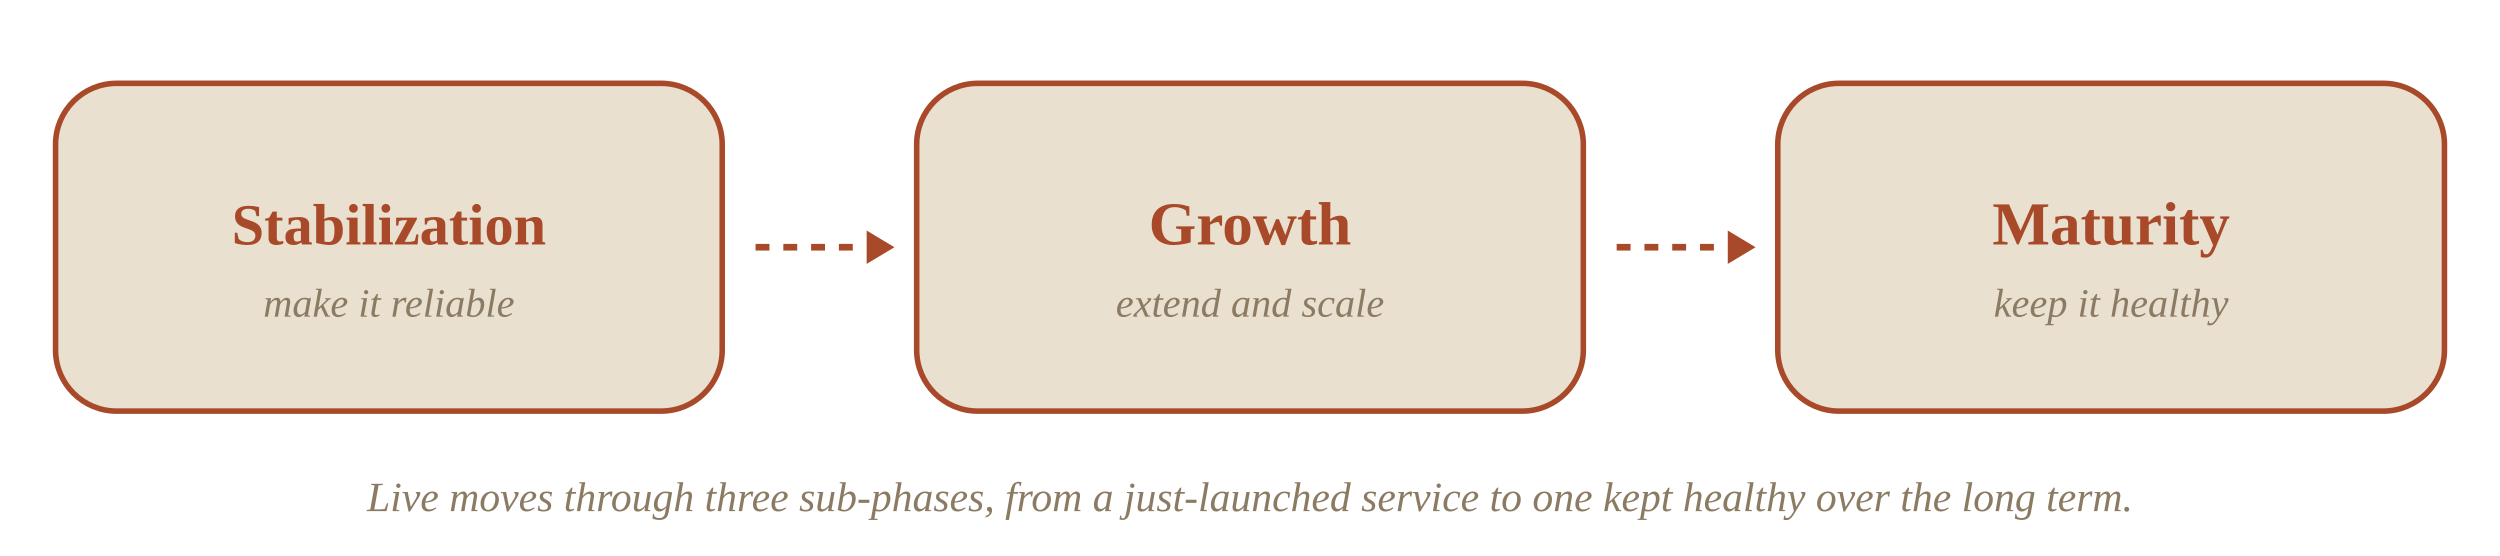
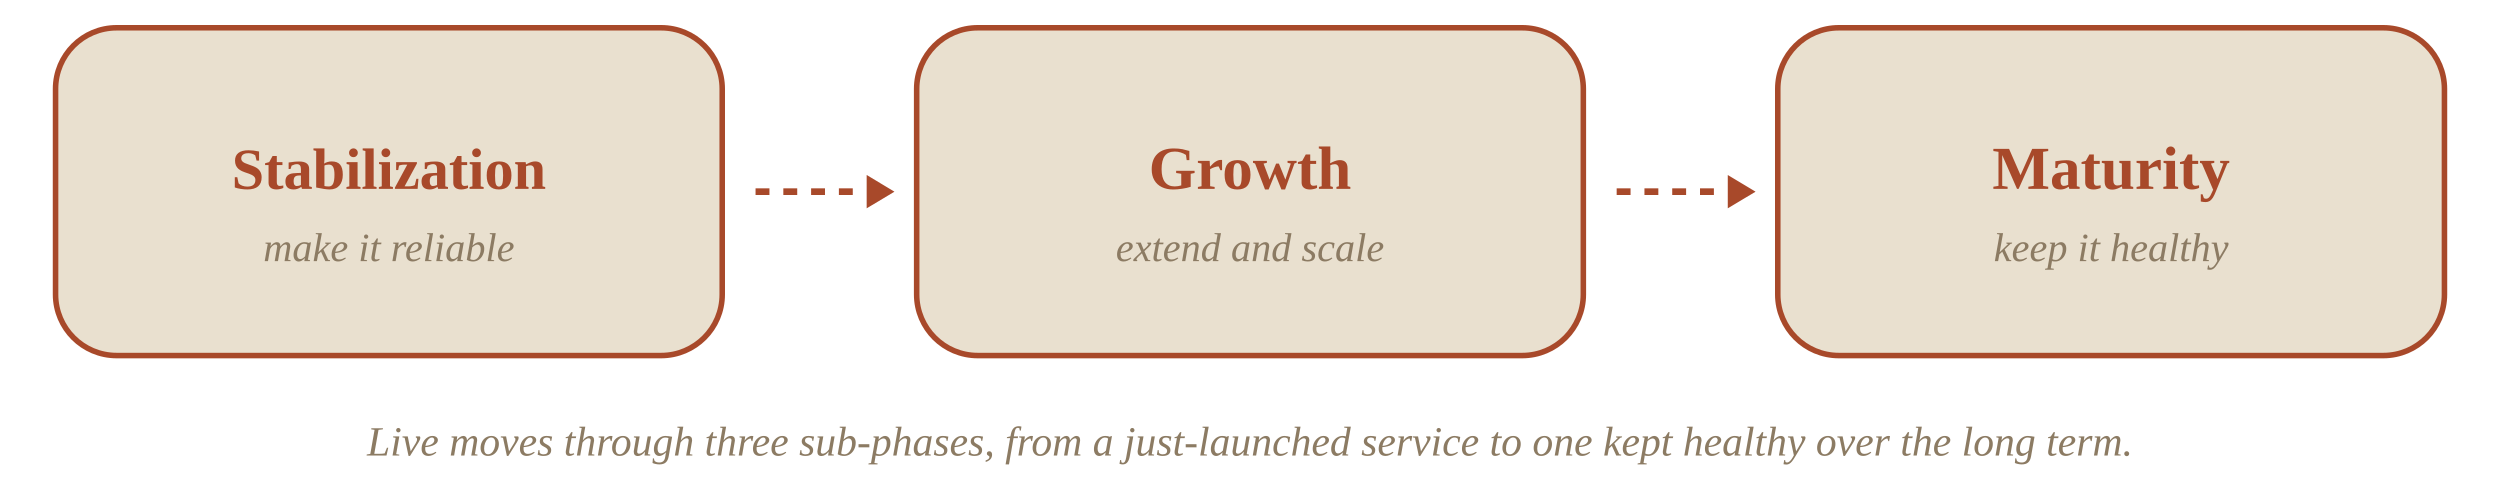
- <svg xmlns="http://www.w3.org/2000/svg" viewBox="0 0 900 200" font-family="Georgia, 'Times New Roman', serif">
+ <svg xmlns="http://www.w3.org/2000/svg" viewBox="0 20 900 178" font-family="Georgia, 'Times New Roman', serif">
  <rect x="20" y="30" width="240" height="118" rx="22" fill="#E9E0CF" stroke="#A8492A" stroke-width="2" />
  <text x="140" y="88" text-anchor="middle" font-size="21" font-weight="bold" fill="#A8492A">Stabilization</text>
  <text x="140" y="114" text-anchor="middle" font-size="14.5" font-style="italic" fill="#8C7B63">make it reliable</text>
  <line x1="272" y1="89" x2="312" y2="89" stroke="#A8492A" stroke-width="2.4" stroke-dasharray="5 5" />
  <path d="M312,83 L322,89 L312,95 Z" fill="#A8492A" />
  <rect x="330" y="30" width="240" height="118" rx="22" fill="#E9E0CF" stroke="#A8492A" stroke-width="2" />
  <text x="450" y="88" text-anchor="middle" font-size="22" font-weight="bold" fill="#A8492A">Growth</text>
  <text x="450" y="114" text-anchor="middle" font-size="14.5" font-style="italic" fill="#8C7B63">extend and scale</text>
  <line x1="582" y1="89" x2="622" y2="89" stroke="#A8492A" stroke-width="2.4" stroke-dasharray="5 5" />
  <path d="M622,83 L632,89 L622,95 Z" fill="#A8492A" />
  <rect x="640" y="30" width="240" height="118" rx="22" fill="#E9E0CF" stroke="#A8492A" stroke-width="2" />
  <text x="760" y="88" text-anchor="middle" font-size="22" font-weight="bold" fill="#A8492A">Maturity</text>
  <text x="760" y="114" text-anchor="middle" font-size="14.5" font-style="italic" fill="#8C7B63">keep it healthy</text>
  <text x="450" y="184" text-anchor="middle" font-size="15" font-style="italic" fill="#8C7B63">Live moves through three sub-phases, from a just-launched service to one kept healthy over the long term.</text>
</svg>
